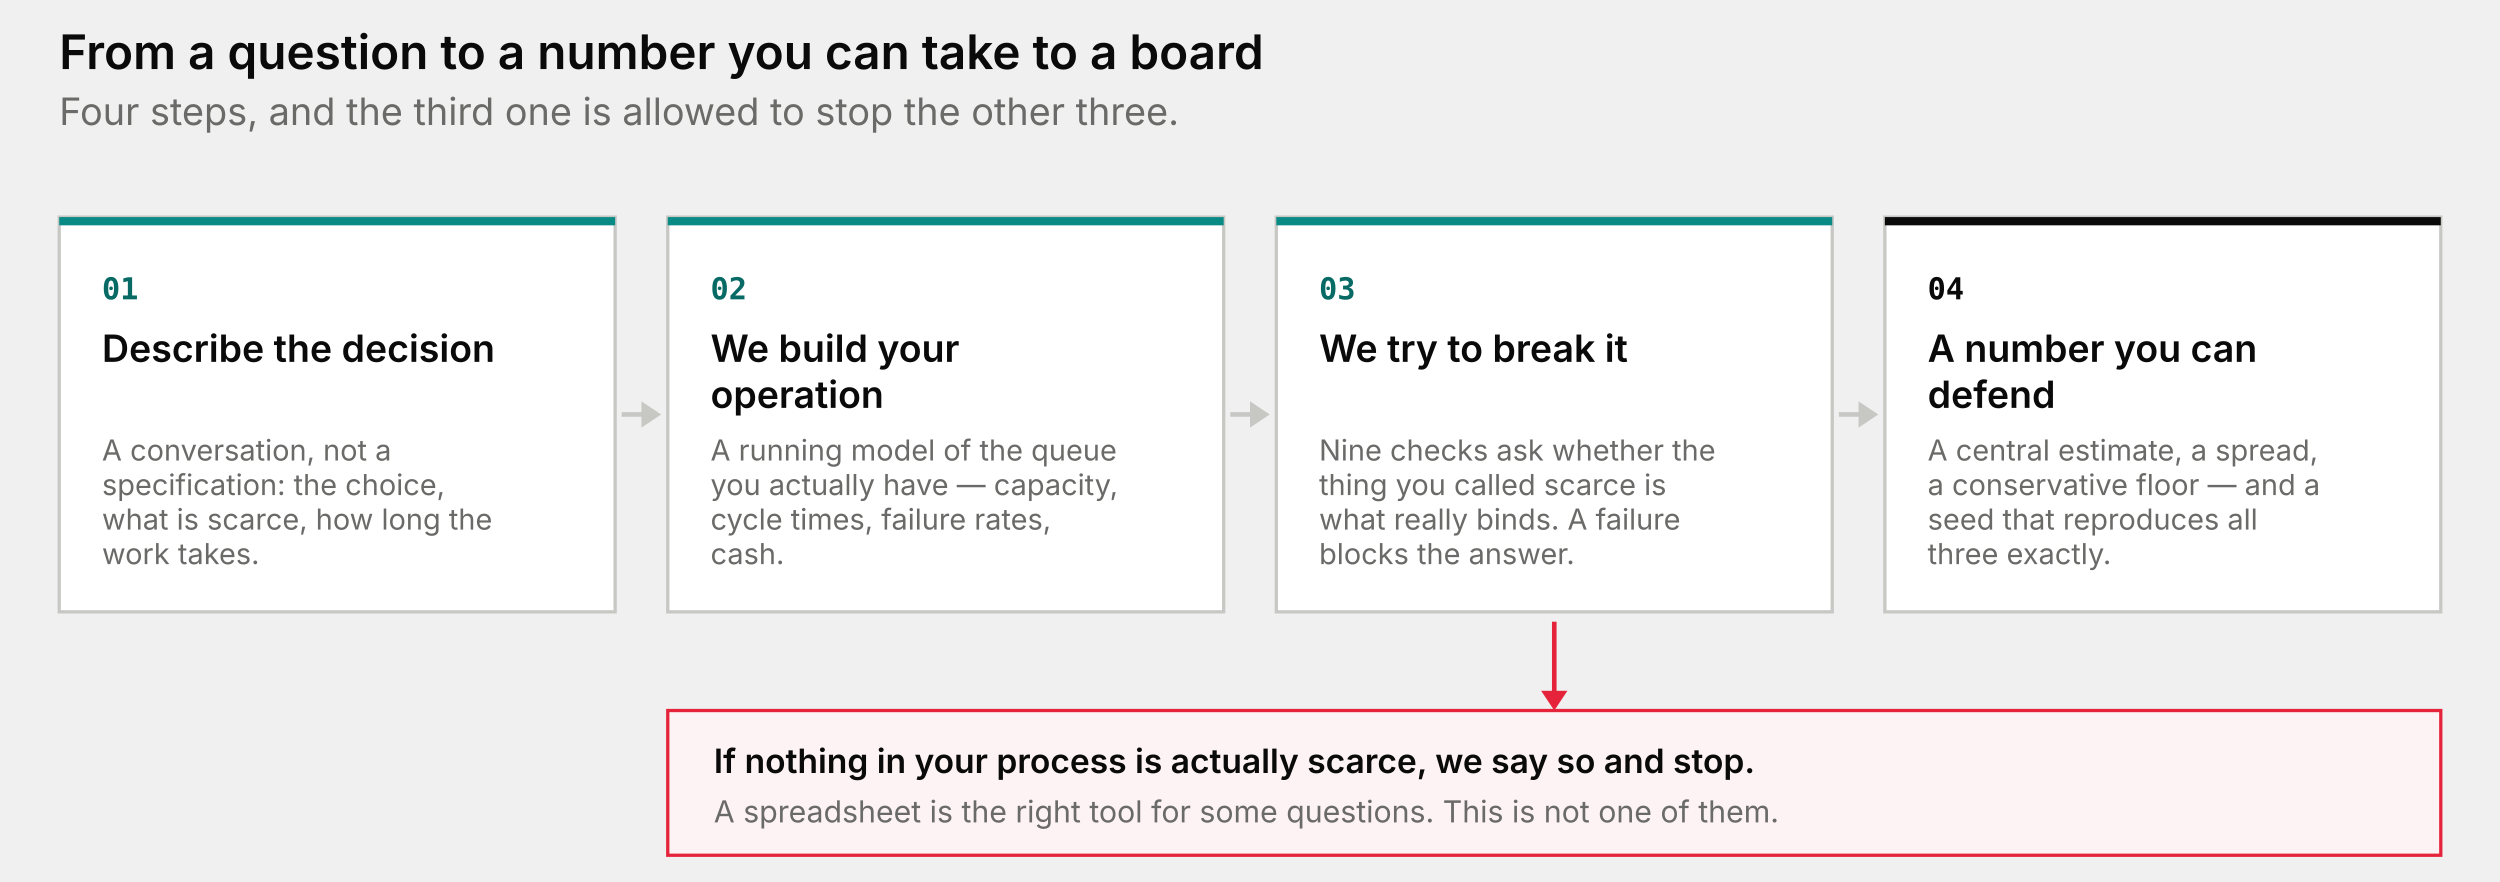
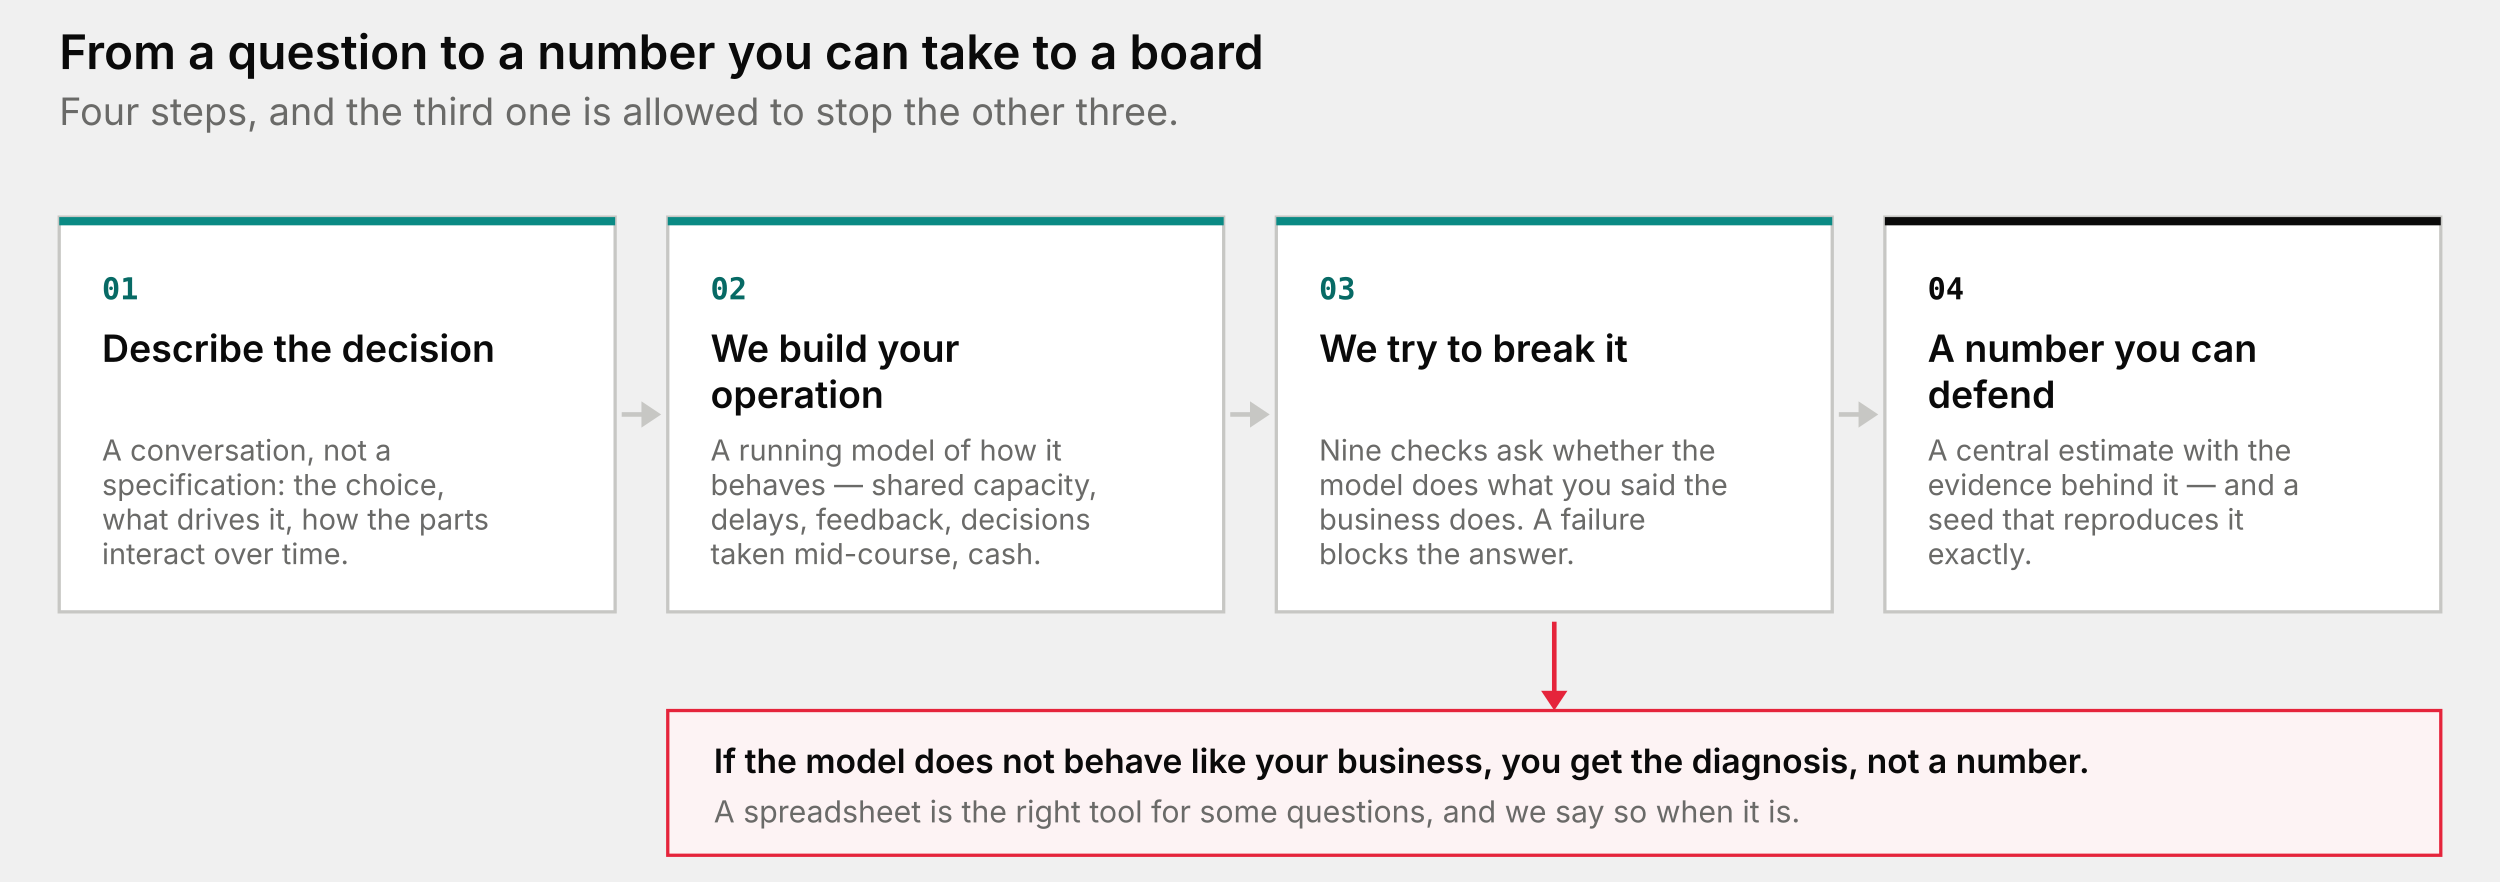
<svg xmlns="http://www.w3.org/2000/svg" viewBox="0 0 760 268" width="100%" height="268" preserveAspectRatio="xMidYMid meet" role="img">
  <text x="18" y="21" font-family="Inter, 'Helvetica Neue', Helvetica, Arial, system-ui, sans-serif" font-size="14.5" fill="#0A0A0A" font-weight="600">From a question to a number you can take to a board</text>
  <text x="18" y="38" font-family="Inter, 'Helvetica Neue', Helvetica, Arial, system-ui, sans-serif" font-size="11.5" fill="#6A6A68">Four steps, and the third one is allowed to stop the other three.</text>
  <rect x="18" y="66" width="169" height="120" fill="#FFFFFF" stroke="#C7C7C4" stroke-width="1" />
  <rect x="18" y="66" width="169" height="2.5" fill="#0A8A84" />
  <text x="31" y="91" font-family="'JetBrains Mono', 'SF Mono', ui-monospace, monospace" font-size="9.2" fill="#076A65" font-weight="600">01</text>
  <text x="31" y="110" font-family="Inter, 'Helvetica Neue', Helvetica, Arial, system-ui, sans-serif" font-size="11.4" fill="#0A0A0A" font-weight="600">Describe the decision</text>
  <text x="31" y="140" font-family="Inter, 'Helvetica Neue', Helvetica, Arial, system-ui, sans-serif" font-size="8.8" fill="#6A6A68">A conversation, not a</text>
  <text x="31" y="150.5" font-family="Inter, 'Helvetica Neue', Helvetica, Arial, system-ui, sans-serif" font-size="8.8" fill="#6A6A68">specification: the choice,</text>
-   <text x="31" y="161" font-family="Inter, 'Helvetica Neue', Helvetica, Arial, system-ui, sans-serif" font-size="8.8" fill="#6A6A68">what is scarce, how long the</text>
-   <text x="31" y="171.5" font-family="Inter, 'Helvetica Neue', Helvetica, Arial, system-ui, sans-serif" font-size="8.8" fill="#6A6A68">work takes.</text>
+   <text x="31" y="161" font-family="Inter, 'Helvetica Neue', Helvetica, Arial, system-ui, sans-serif" font-size="8.8" fill="#6A6A68">what drives it, how the parts</text>
+   <text x="31" y="171.5" font-family="Inter, 'Helvetica Neue', Helvetica, Arial, system-ui, sans-serif" font-size="8.8" fill="#6A6A68">interact over time.</text>
  <line x1="189" y1="126" x2="196" y2="126" stroke="#C7C7C4" stroke-width="1.4" />
  <path d="M 195.0 122.0 L 201.0 126.0 L 195.0 130.0 Z" fill="#C7C7C4" />
  <rect x="203" y="66" width="169" height="120" fill="#FFFFFF" stroke="#C7C7C4" stroke-width="1" />
  <rect x="203" y="66" width="169" height="2.5" fill="#0A8A84" />
  <text x="216" y="91" font-family="'JetBrains Mono', 'SF Mono', ui-monospace, monospace" font-size="9.2" fill="#076A65" font-weight="600">02</text>
  <text x="216" y="110" font-family="Inter, 'Helvetica Neue', Helvetica, Arial, system-ui, sans-serif" font-size="11.4" fill="#0A0A0A" font-weight="600">We build your</text>
  <text x="216" y="124" font-family="Inter, 'Helvetica Neue', Helvetica, Arial, system-ui, sans-serif" font-size="11.4" fill="#0A0A0A" font-weight="600">operation</text>
-   <text x="216" y="140" font-family="Inter, 'Helvetica Neue', Helvetica, Arial, system-ui, sans-serif" font-size="8.8" fill="#6A6A68">A running model of the queue</text>
-   <text x="216" y="150.5" font-family="Inter, 'Helvetica Neue', Helvetica, Arial, system-ui, sans-serif" font-size="8.8" fill="#6A6A68">you actually have — capacity,</text>
-   <text x="216" y="161" font-family="Inter, 'Helvetica Neue', Helvetica, Arial, system-ui, sans-serif" font-size="8.8" fill="#6A6A68">cycle times, failure rates,</text>
-   <text x="216" y="171.5" font-family="Inter, 'Helvetica Neue', Helvetica, Arial, system-ui, sans-serif" font-size="8.8" fill="#6A6A68">cash.</text>
+   <text x="216" y="140" font-family="Inter, 'Helvetica Neue', Helvetica, Arial, system-ui, sans-serif" font-size="8.8" fill="#6A6A68">A running model of how it</text>
+   <text x="216" y="150.5" font-family="Inter, 'Helvetica Neue', Helvetica, Arial, system-ui, sans-serif" font-size="8.8" fill="#6A6A68">behaves — shared capacity,</text>
+   <text x="216" y="161" font-family="Inter, 'Helvetica Neue', Helvetica, Arial, system-ui, sans-serif" font-size="8.8" fill="#6A6A68">delays, feedback, decisions</text>
+   <text x="216" y="171.5" font-family="Inter, 'Helvetica Neue', Helvetica, Arial, system-ui, sans-serif" font-size="8.8" fill="#6A6A68">taken mid-course, cash.</text>
  <line x1="374" y1="126" x2="381" y2="126" stroke="#C7C7C4" stroke-width="1.4" />
  <path d="M 380.0 122.0 L 386.0 126.0 L 380.0 130.0 Z" fill="#C7C7C4" />
  <rect x="388" y="66" width="169" height="120" fill="#FFFFFF" stroke="#C7C7C4" stroke-width="1" />
  <rect x="388" y="66" width="169" height="2.5" fill="#0A8A84" />
  <text x="401" y="91" font-family="'JetBrains Mono', 'SF Mono', ui-monospace, monospace" font-size="9.2" fill="#076A65" font-weight="600">03</text>
  <text x="401" y="110" font-family="Inter, 'Helvetica Neue', Helvetica, Arial, system-ui, sans-serif" font-size="11.4" fill="#0A0A0A" font-weight="600">We try to break it</text>
  <text x="401" y="140" font-family="Inter, 'Helvetica Neue', Helvetica, Arial, system-ui, sans-serif" font-size="8.8" fill="#6A6A68">Nine checks ask whether the</text>
-   <text x="401" y="150.5" font-family="Inter, 'Helvetica Neue', Helvetica, Arial, system-ui, sans-serif" font-size="8.8" fill="#6A6A68">thing you called scarce is</text>
-   <text x="401" y="161" font-family="Inter, 'Helvetica Neue', Helvetica, Arial, system-ui, sans-serif" font-size="8.8" fill="#6A6A68">what really binds. A failure</text>
+   <text x="401" y="150.5" font-family="Inter, 'Helvetica Neue', Helvetica, Arial, system-ui, sans-serif" font-size="8.8" fill="#6A6A68">model does what you said the</text>
+   <text x="401" y="161" font-family="Inter, 'Helvetica Neue', Helvetica, Arial, system-ui, sans-serif" font-size="8.8" fill="#6A6A68">business does. A failure</text>
  <text x="401" y="171.5" font-family="Inter, 'Helvetica Neue', Helvetica, Arial, system-ui, sans-serif" font-size="8.8" fill="#6A6A68">blocks the answer.</text>
  <line x1="559" y1="126" x2="566" y2="126" stroke="#C7C7C4" stroke-width="1.4" />
  <path d="M 565.0 122.0 L 571.0 126.0 L 565.0 130.0 Z" fill="#C7C7C4" />
  <rect x="573" y="66" width="169" height="120" fill="#FFFFFF" stroke="#C7C7C4" stroke-width="1" />
  <rect x="573" y="66" width="169" height="2.5" fill="#0A0A0A" />
  <text x="586" y="91" font-family="'JetBrains Mono', 'SF Mono', ui-monospace, monospace" font-size="9.2" fill="#0A0A0A" font-weight="600">04</text>
  <text x="586" y="110" font-family="Inter, 'Helvetica Neue', Helvetica, Arial, system-ui, sans-serif" font-size="11.4" fill="#0A0A0A" font-weight="600">A number you can</text>
  <text x="586" y="124" font-family="Inter, 'Helvetica Neue', Helvetica, Arial, system-ui, sans-serif" font-size="11.4" fill="#0A0A0A" font-weight="600">defend</text>
-   <text x="586" y="140" font-family="Inter, 'Helvetica Neue', Helvetica, Arial, system-ui, sans-serif" font-size="8.8" fill="#6A6A68">A central estimate, a spread,</text>
-   <text x="586" y="150.5" font-family="Inter, 'Helvetica Neue', Helvetica, Arial, system-ui, sans-serif" font-size="8.8" fill="#6A6A68">a conservative floor — and a</text>
-   <text x="586" y="161" font-family="Inter, 'Helvetica Neue', Helvetica, Arial, system-ui, sans-serif" font-size="8.8" fill="#6A6A68">seed that reproduces all</text>
-   <text x="586" y="171.5" font-family="Inter, 'Helvetica Neue', Helvetica, Arial, system-ui, sans-serif" font-size="8.8" fill="#6A6A68">three exactly.</text>
+   <text x="586" y="140" font-family="Inter, 'Helvetica Neue', Helvetica, Arial, system-ui, sans-serif" font-size="8.8" fill="#6A6A68">A central estimate with the</text>
+   <text x="586" y="150.5" font-family="Inter, 'Helvetica Neue', Helvetica, Arial, system-ui, sans-serif" font-size="8.8" fill="#6A6A68">evidence behind it — and a</text>
+   <text x="586" y="161" font-family="Inter, 'Helvetica Neue', Helvetica, Arial, system-ui, sans-serif" font-size="8.8" fill="#6A6A68">seed that reproduces it</text>
+   <text x="586" y="171.5" font-family="Inter, 'Helvetica Neue', Helvetica, Arial, system-ui, sans-serif" font-size="8.8" fill="#6A6A68">exactly.</text>
  <line x1="472.5" y1="189" x2="472.5" y2="211" stroke="#E5243B" stroke-width="1.4" />
  <path d="M 468.5 210.0 L 472.5 216.0 L 476.5 210.0 Z" fill="#E5243B" />
  <rect x="203" y="216" width="539" height="44" fill="#FDF3F4" stroke="#E5243B" stroke-width="1" />
-   <text x="217" y="235" font-family="Inter, 'Helvetica Neue', Helvetica, Arial, system-ui, sans-serif" font-size="10.2" fill="#0A0A0A" font-weight="600">If nothing in your process is actually scarce, we say so and stop.</text>
-   <text x="217" y="250" font-family="Inter, 'Helvetica Neue', Helvetica, Arial, system-ui, sans-serif" font-size="9.2" fill="#6A6A68">A spreadsheet is the right tool for some questions. This is not one of them.</text>
+   <text x="217" y="235" font-family="Inter, 'Helvetica Neue', Helvetica, Arial, system-ui, sans-serif" font-size="10.2" fill="#0A0A0A" font-weight="600">If the model does not behave like your business, you get the diagnosis, not a number.</text>
+   <text x="217" y="250" font-family="Inter, 'Helvetica Neue', Helvetica, Arial, system-ui, sans-serif" font-size="9.2" fill="#6A6A68">A spreadsheet is the right tool for some questions, and we say so when it is.</text>
</svg>
